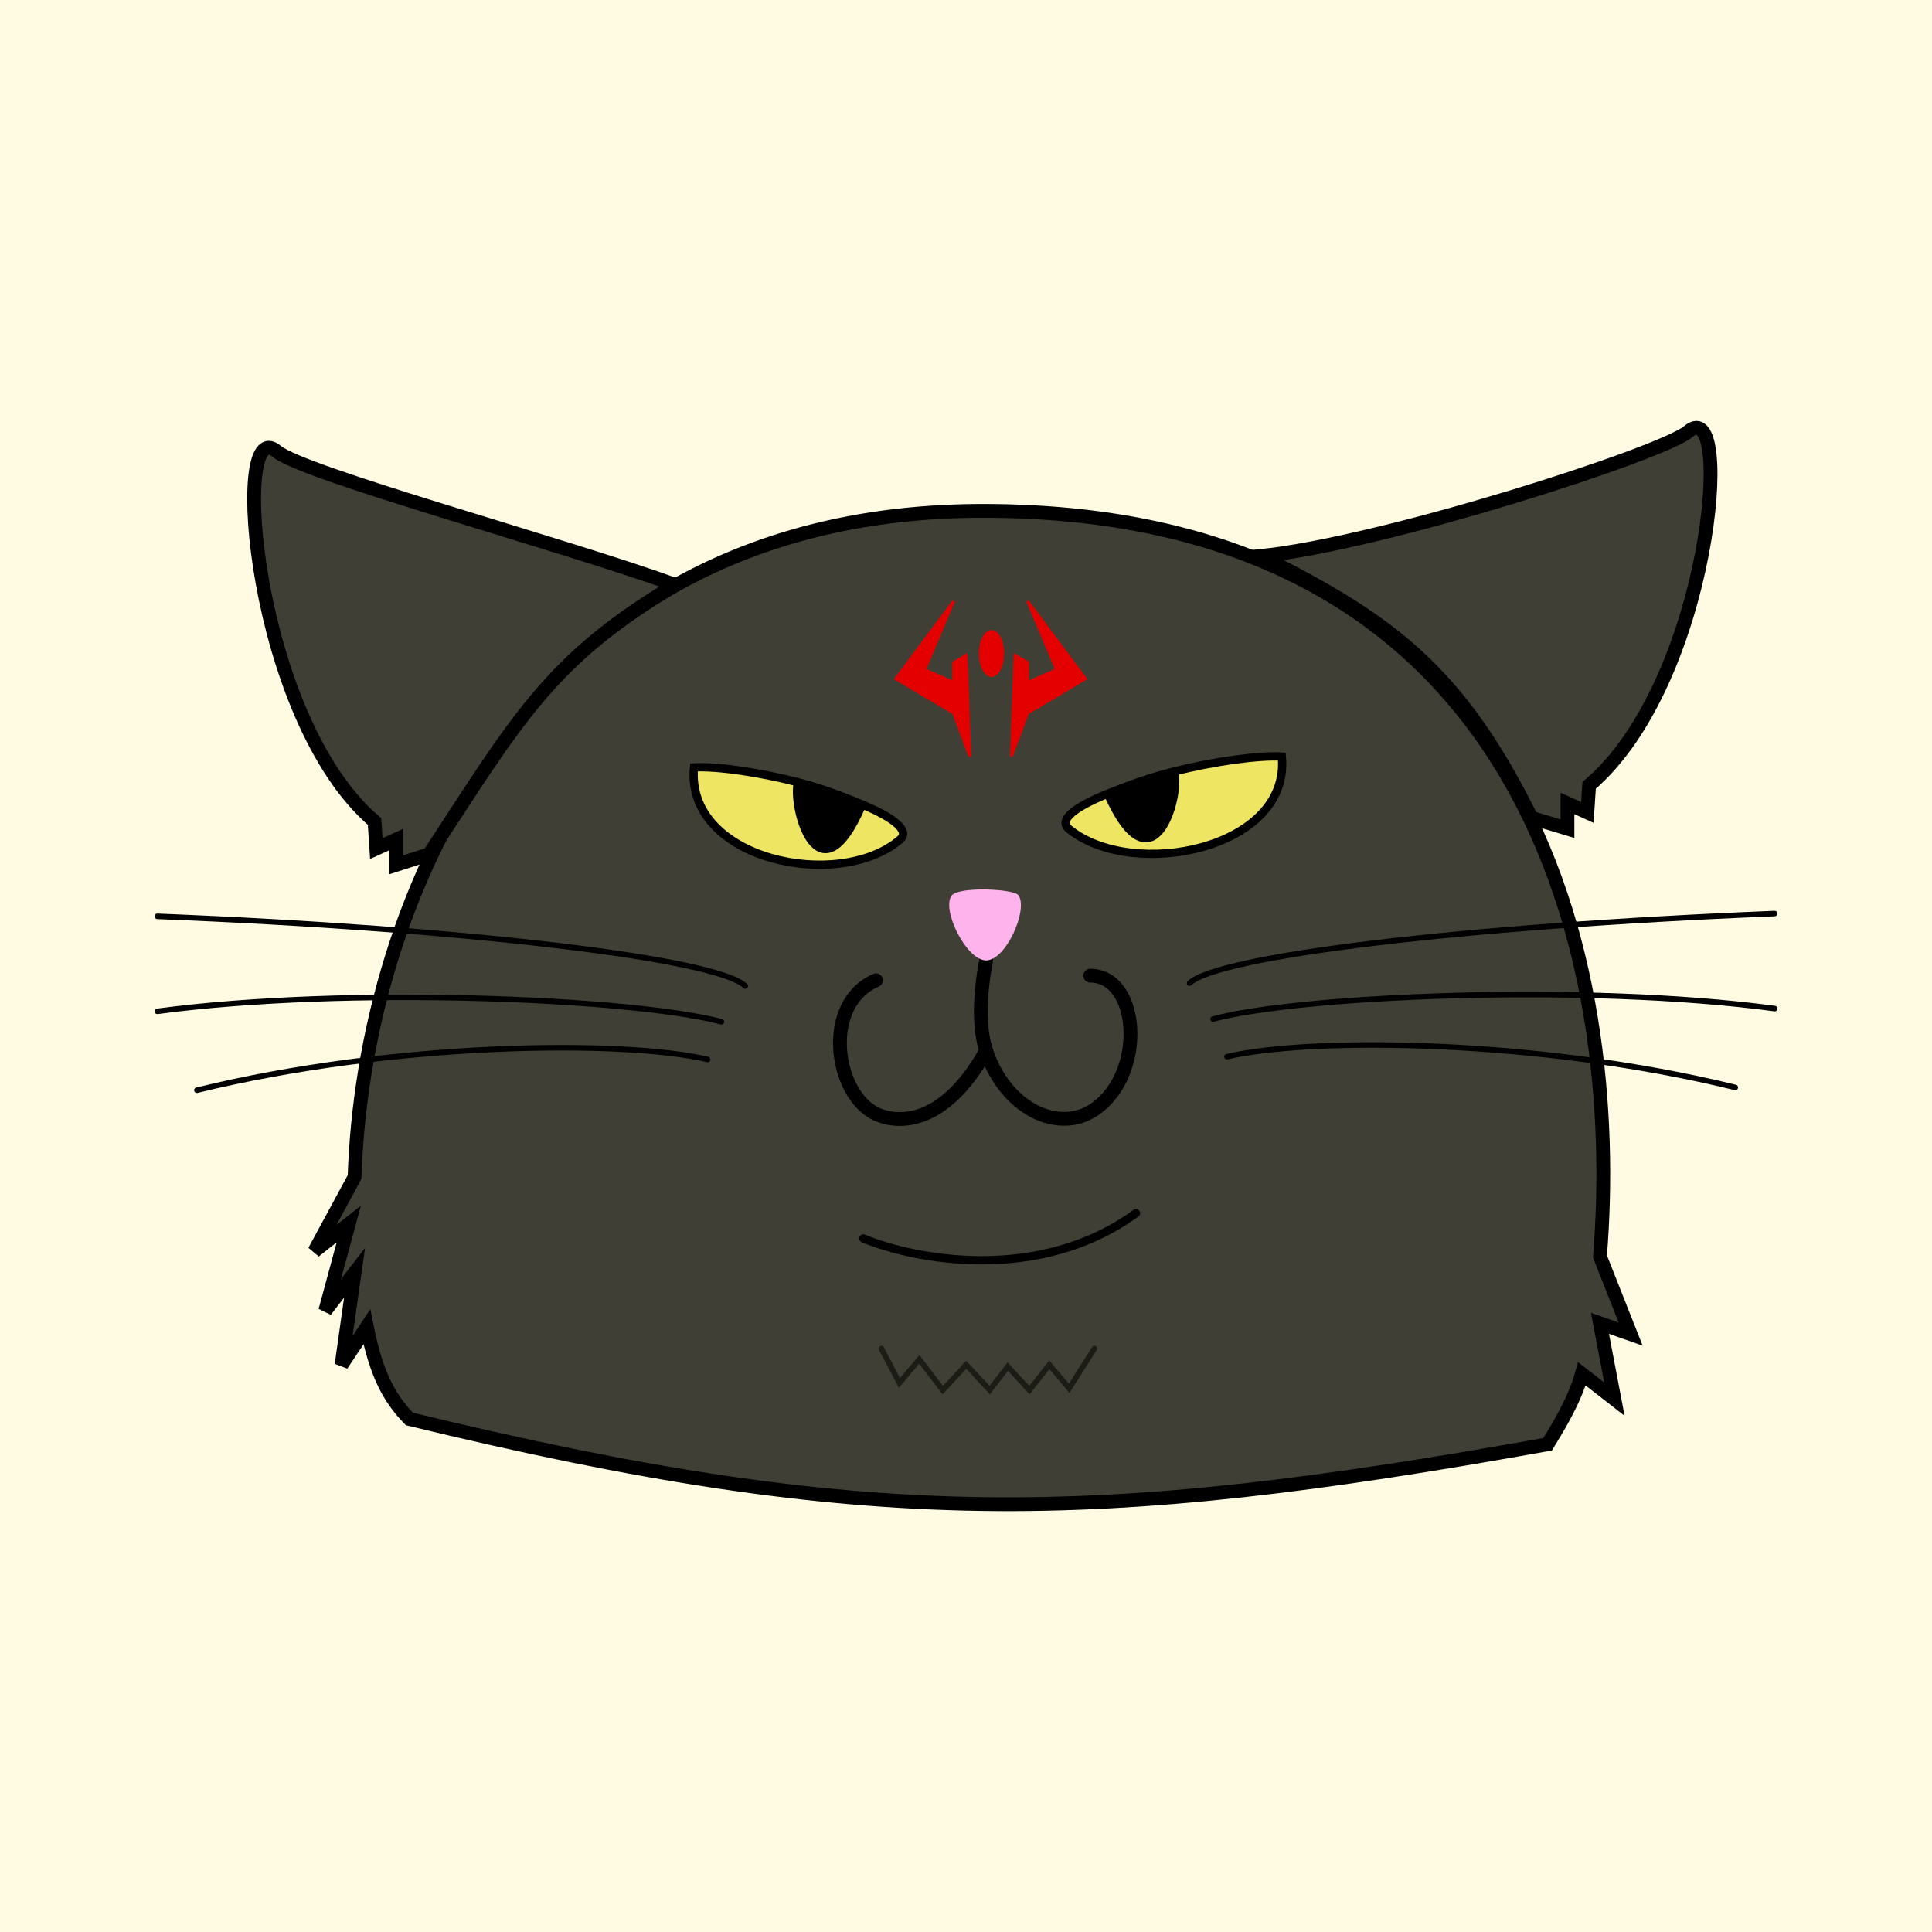
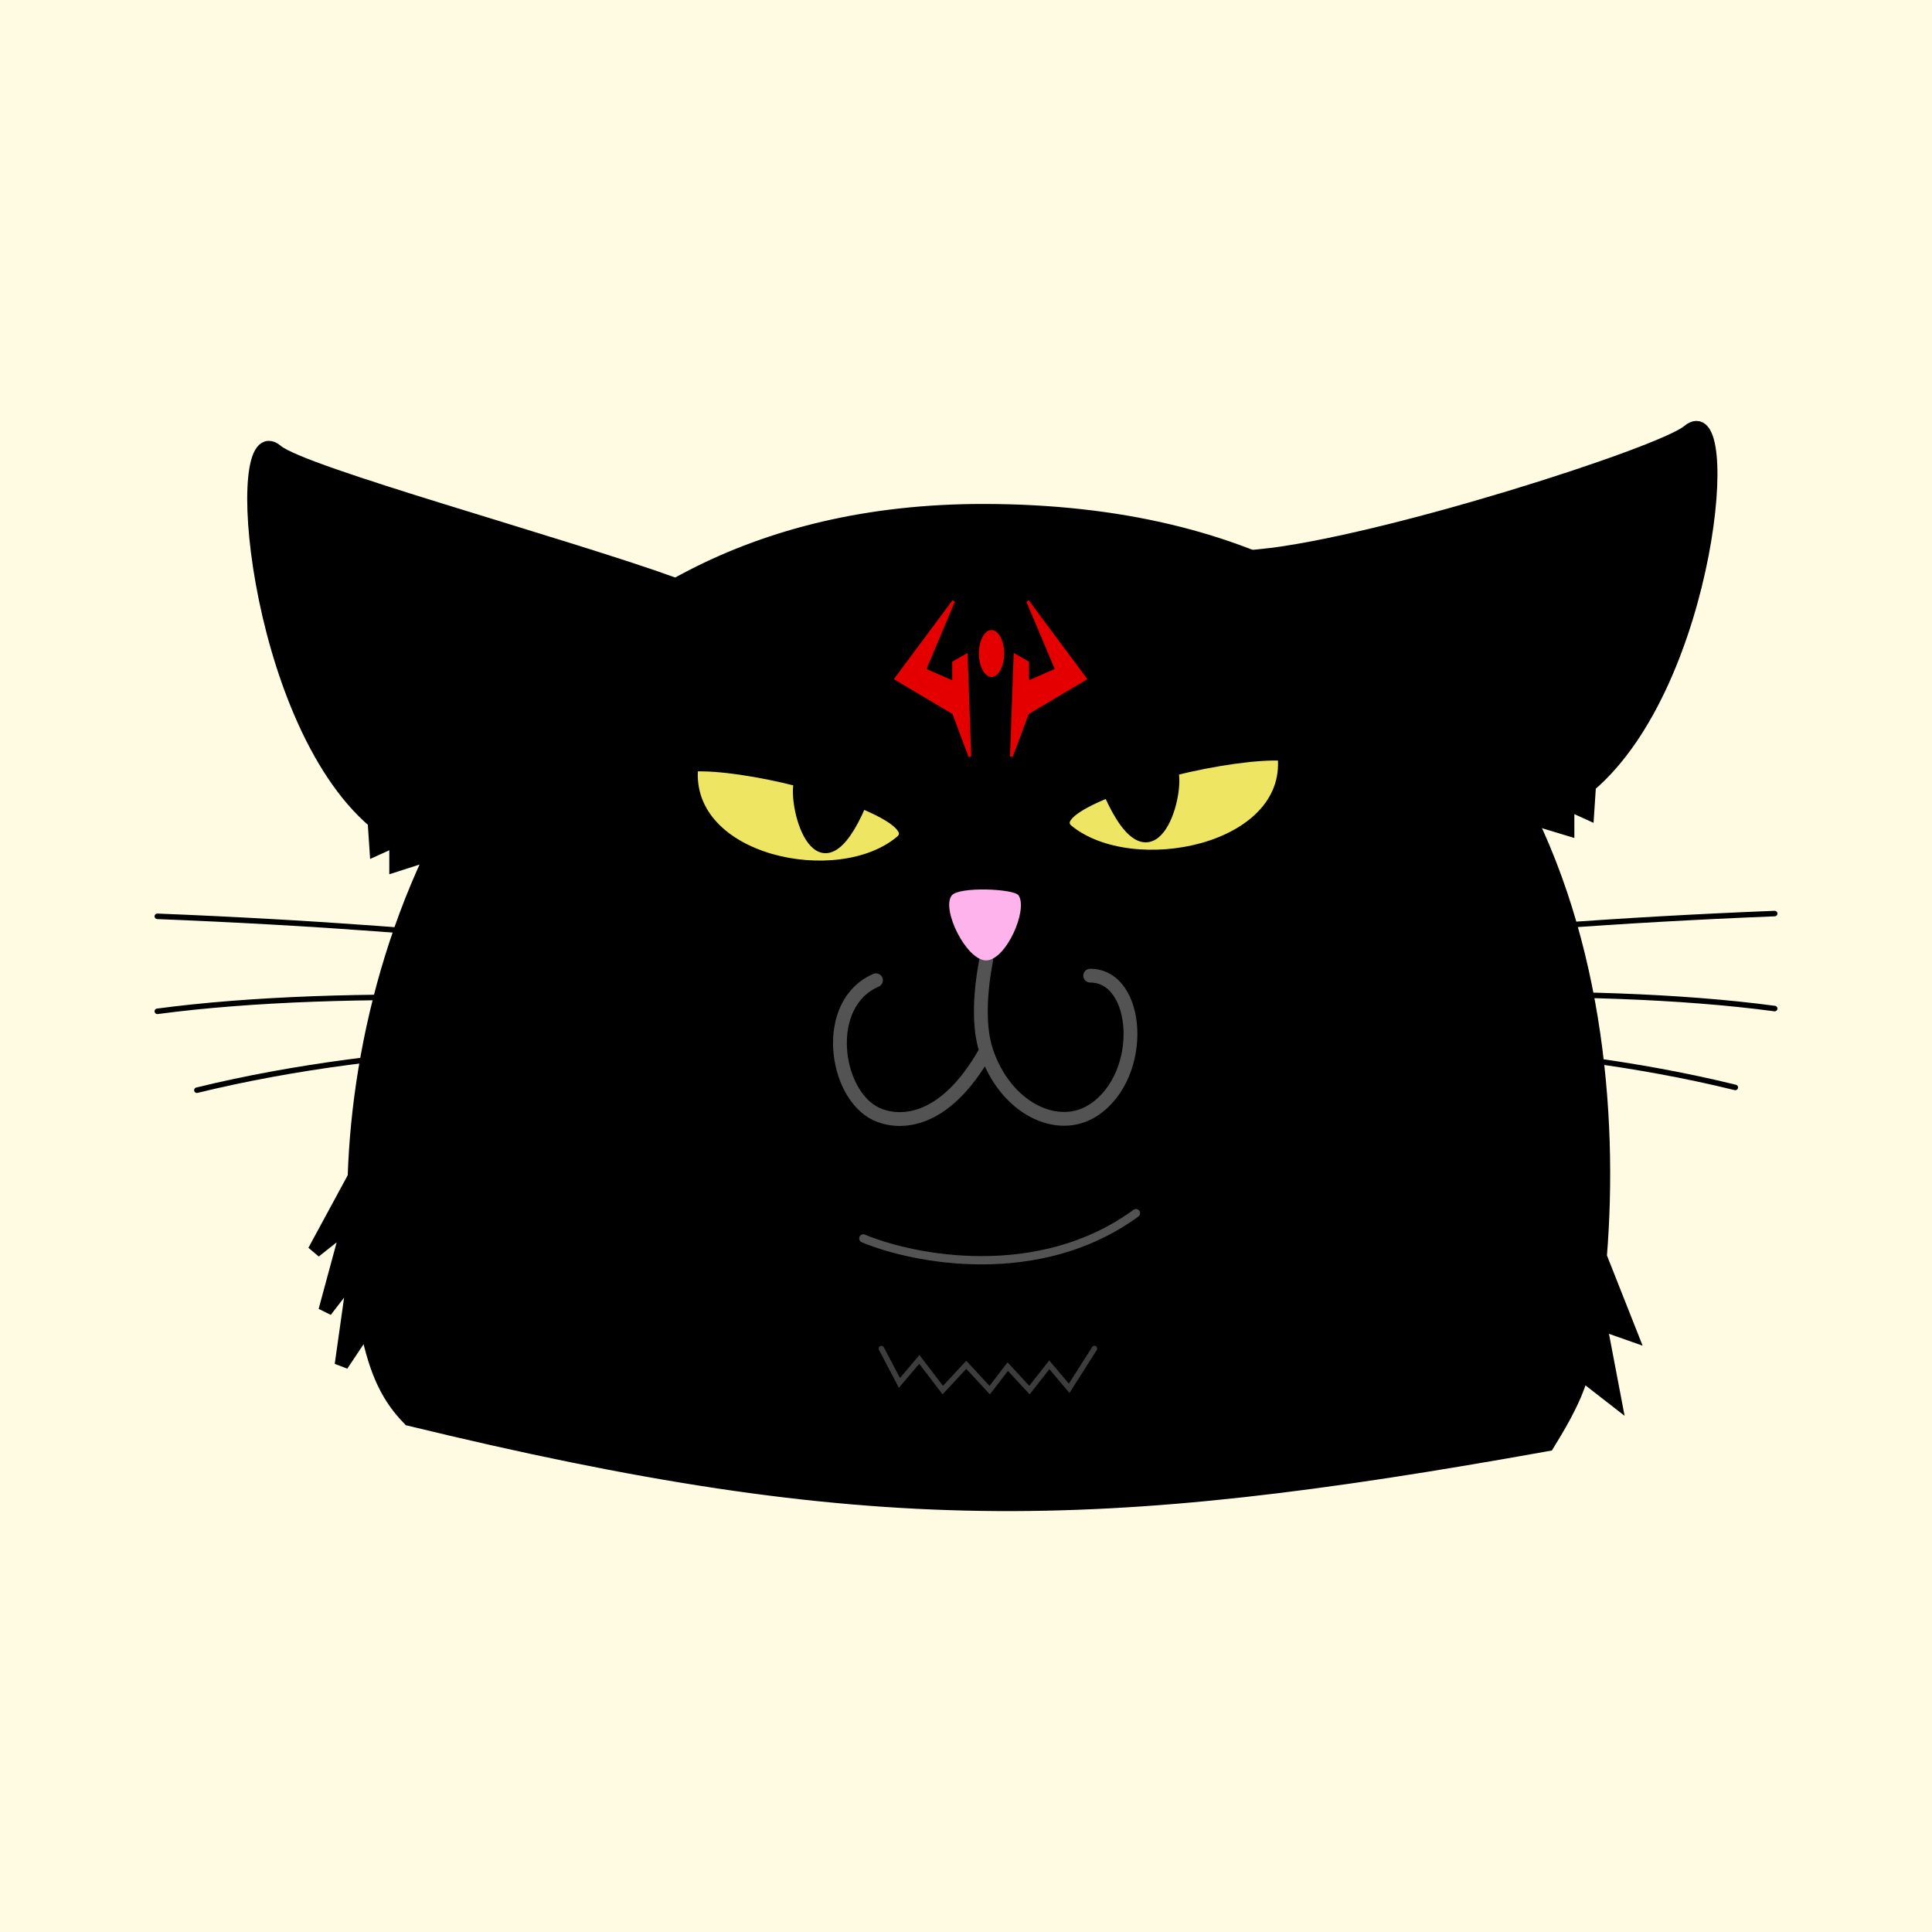
<svg xmlns="http://www.w3.org/2000/svg" width="700" height="700" viewBox="0 0 700 700" fill="none">
  <rect width="700" height="700" fill="#FFFBE2" />
-   <path d="M560.723 523.285C396.613 552.732 314.981 554.607 148.339 514.126C141.08 506.675 136.325 497.925 132.911 480.765L123.753 494.502L128.47 461.141L117.865 474.878L126.369 443.479L113.941 453.291L128.47 426.471C131.629 327.183 189.537 185.091 356.135 185.091C555.932 185.091 588.169 350.751 579.693 455.253L590.813 483.382L579.693 479.457L584.926 506.931L573.152 497.773C570.293 508.082 563.686 518.374 560.723 523.285Z" fill="#3F3F35" stroke="black" stroke-width="5" />
-   <path d="M319.343 488.615L325.884 501.044L333.08 492.54L341.584 503.66L350.087 494.502L358.591 503.66L365.133 495.156L372.983 503.66L380.178 494.502L387.374 503.006L396.532 488.615" stroke="black" stroke-opacity="0.56" stroke-width="2" stroke-linecap="round" />
+   <path d="M560.723 523.285C396.613 552.732 314.981 554.607 148.339 514.126C141.08 506.675 136.325 497.925 132.911 480.765L123.753 494.502L128.47 461.141L117.865 474.878L126.369 443.479L113.941 453.291L128.47 426.471C131.629 327.183 189.537 185.091 356.135 185.091C555.932 185.091 588.169 350.751 579.693 455.253L590.813 483.382L579.693 479.457L584.926 506.931L573.152 497.773C570.293 508.082 563.686 518.374 560.723 523.285Z" fill="black" stroke="black" stroke-width="5" />
+   <path d="M319.343 488.615L325.884 501.044L333.08 492.54L341.584 503.66L350.087 494.502L358.591 503.66L365.133 495.156L372.983 503.66L380.178 494.502L387.374 503.006L396.532 488.615" stroke="#3D3D3D" stroke-width="2" stroke-linecap="round" />
  <path d="M289.114 283.425C298.062 285.738 305.344 288.557 312.382 291.491C296.803 327.786 286.807 292.835 289.114 283.425Z" fill="black" />
  <path d="M251.434 278.048C248.358 311.655 303.84 323.081 326.024 304.262C330.014 300.877 323.37 296.07 312.382 291.491C296.803 327.786 286.807 292.835 289.114 283.425C275.374 279.873 259.793 277.544 251.434 278.048Z" fill="#EEE562" />
  <path d="M312.382 291.491C305.344 288.557 298.062 285.738 289.114 283.425C275.374 279.873 259.793 277.544 251.434 278.048C248.358 311.655 303.84 323.081 326.024 304.262C330.014 300.877 323.37 296.07 312.382 291.491ZM289.114 283.425C286.807 292.835 296.803 327.786 312.382 291.491" stroke="black" stroke-width="3" />
-   <path d="M425.457 279.5C416.2 281.813 408.667 284.632 401.386 287.566C417.502 323.862 427.844 288.91 425.457 279.5Z" fill="black" />
-   <path d="M464.436 274.123C467.618 307.73 410.223 319.157 387.274 300.337C383.147 296.952 390.02 292.145 401.386 287.566C417.502 323.862 427.844 288.91 425.457 279.5C439.671 275.948 455.789 273.619 464.436 274.123Z" fill="#EEE562" />
-   <path d="M401.386 287.566C408.667 284.632 416.2 281.813 425.457 279.5C439.671 275.948 455.789 273.619 464.436 274.123C467.618 307.73 410.223 319.157 387.274 300.337C383.147 296.952 390.02 292.145 401.386 287.566ZM425.457 279.5C427.844 288.91 417.502 323.862 401.386 287.566" stroke="black" stroke-width="3" />
+   <path d="M425.457 279.5C416.2 281.813 408.667 284.632 401.386 287.566C417.502 323.861 427.844 288.91 425.457 279.5Z" fill="black" />
+   <path d="M464.436 274.123C467.618 307.73 410.223 319.156 387.274 300.337C383.147 296.952 390.02 292.145 401.386 287.566C417.502 323.861 427.844 288.91 425.457 279.5C439.671 275.948 455.789 273.619 464.436 274.123Z" fill="#EEE562" />
+   <path d="M401.386 287.566C408.667 284.632 416.2 281.813 425.457 279.5C439.671 275.948 455.789 273.619 464.436 274.123C467.618 307.73 410.223 319.156 387.274 300.337C383.147 296.952 390.02 292.145 401.386 287.566ZM425.457 279.5C427.844 288.91 417.502 323.861 401.386 287.566" stroke="black" stroke-width="3" />
  <path d="M324.576 245.926L345.508 217.798L335.042 242.656L345.508 247.235V240.039L350.087 237.422L351.396 274.055L345.508 258.355L324.576 245.926Z" fill="#E50000" stroke="#E50000" />
  <path d="M393.261 245.926L372.328 217.798L382.795 242.656L372.328 247.235V240.039L367.749 237.422L366.441 274.055L372.328 258.355L393.261 245.926Z" fill="#E50000" stroke="#E50000" />
  <ellipse cx="359.246" cy="236.768" rx="4.579" ry="8.504" fill="#E50000" />
  <path d="M431 356.22C440.993 346.478 529.505 335.546 643 331M439.566 369.21C470.973 360.766 574.475 356.22 643 365.423M444.562 382.849C475.256 375.704 557.343 376.464 628.724 394" stroke="black" stroke-width="2" stroke-linecap="round" />
  <path d="M270 357.22C259.96 347.478 171.03 336.546 57 332M261.394 370.21C229.838 361.766 125.848 357.22 57 366.423M256.374 383.849C225.535 376.704 143.061 377.464 71.343 395" stroke="black" stroke-width="2" stroke-linecap="round" />
-   <path d="M456.713 201.478C501.195 196.899 602.217 164.405 611.746 156.342C628.754 141.95 619.596 247.268 575.768 284.554L575.114 294.367L567.918 291.096V300.254L554.835 296.296C528.67 243.31 503.812 224.994 456.713 201.478Z" fill="#3F3F35" stroke="black" stroke-width="5" />
-   <path d="M244.77 211.911C202.904 196.865 109.733 171.567 100.203 163.504C83.196 149.113 91.87 260.351 135.698 297.637L136.352 307.449L143.548 304.179V313.337L155.5 309.5C187 261.5 199 239 244.77 211.911Z" fill="#3F3F35" stroke="black" stroke-width="5" />
-   <path d="M357.295 347.973C354.772 361.129 354.711 372.812 357.295 380.681M395 353.5C413 353.5 415.323 389.227 396.5 402C383.23 411.005 364.089 401.374 357.295 380.681M357.295 380.681C341.584 408.809 324.483 406.973 317.38 403.576C302.335 396.38 297.756 363.673 317.38 355.169" stroke="black" stroke-width="5" stroke-linecap="round" />
+   <path d="M456.713 201.478C501.195 196.899 602.217 164.405 611.746 156.342C628.754 141.95 619.596 247.268 575.768 284.554L575.114 294.367L567.918 291.096V300.254L554.835 296.296C528.67 243.31 503.812 224.994 456.713 201.478Z" fill="black" stroke="black" stroke-width="5" />
+   <path d="M244.77 211.911C202.904 196.865 109.733 171.567 100.203 163.504C83.196 149.113 91.87 260.351 135.698 297.637L136.352 307.449L143.548 304.179V313.337L155.5 309.5C187 261.5 199 239 244.77 211.911Z" fill="black" stroke="black" stroke-width="5" />
+   <path d="M357.295 347.973C354.772 361.129 354.711 372.812 357.295 380.681M395 353.5C413 353.5 415.323 389.227 396.5 402C383.23 411.005 364.089 401.374 357.295 380.681M357.295 380.681C341.584 408.809 324.483 406.973 317.38 403.576C302.335 396.38 297.756 363.673 317.38 355.169" stroke="#535353" stroke-width="5" stroke-linecap="round" />
  <path d="M369.058 324.424C367.435 321.99 347.471 321.153 344.854 324.424C340.929 329.331 350.088 347.973 357.283 347.973C364.479 347.973 372.547 329.657 369.058 324.424Z" fill="#FFB3ED" />
-   <path d="M312.801 448.712C331.117 456.344 376.515 465.196 411.577 439.554" stroke="black" stroke-width="3" stroke-linecap="round" />
+   <path d="M312.801 448.712C331.117 456.344 376.515 465.196 411.577 439.554" stroke="#535353" stroke-width="3" stroke-linecap="round" />
</svg>
